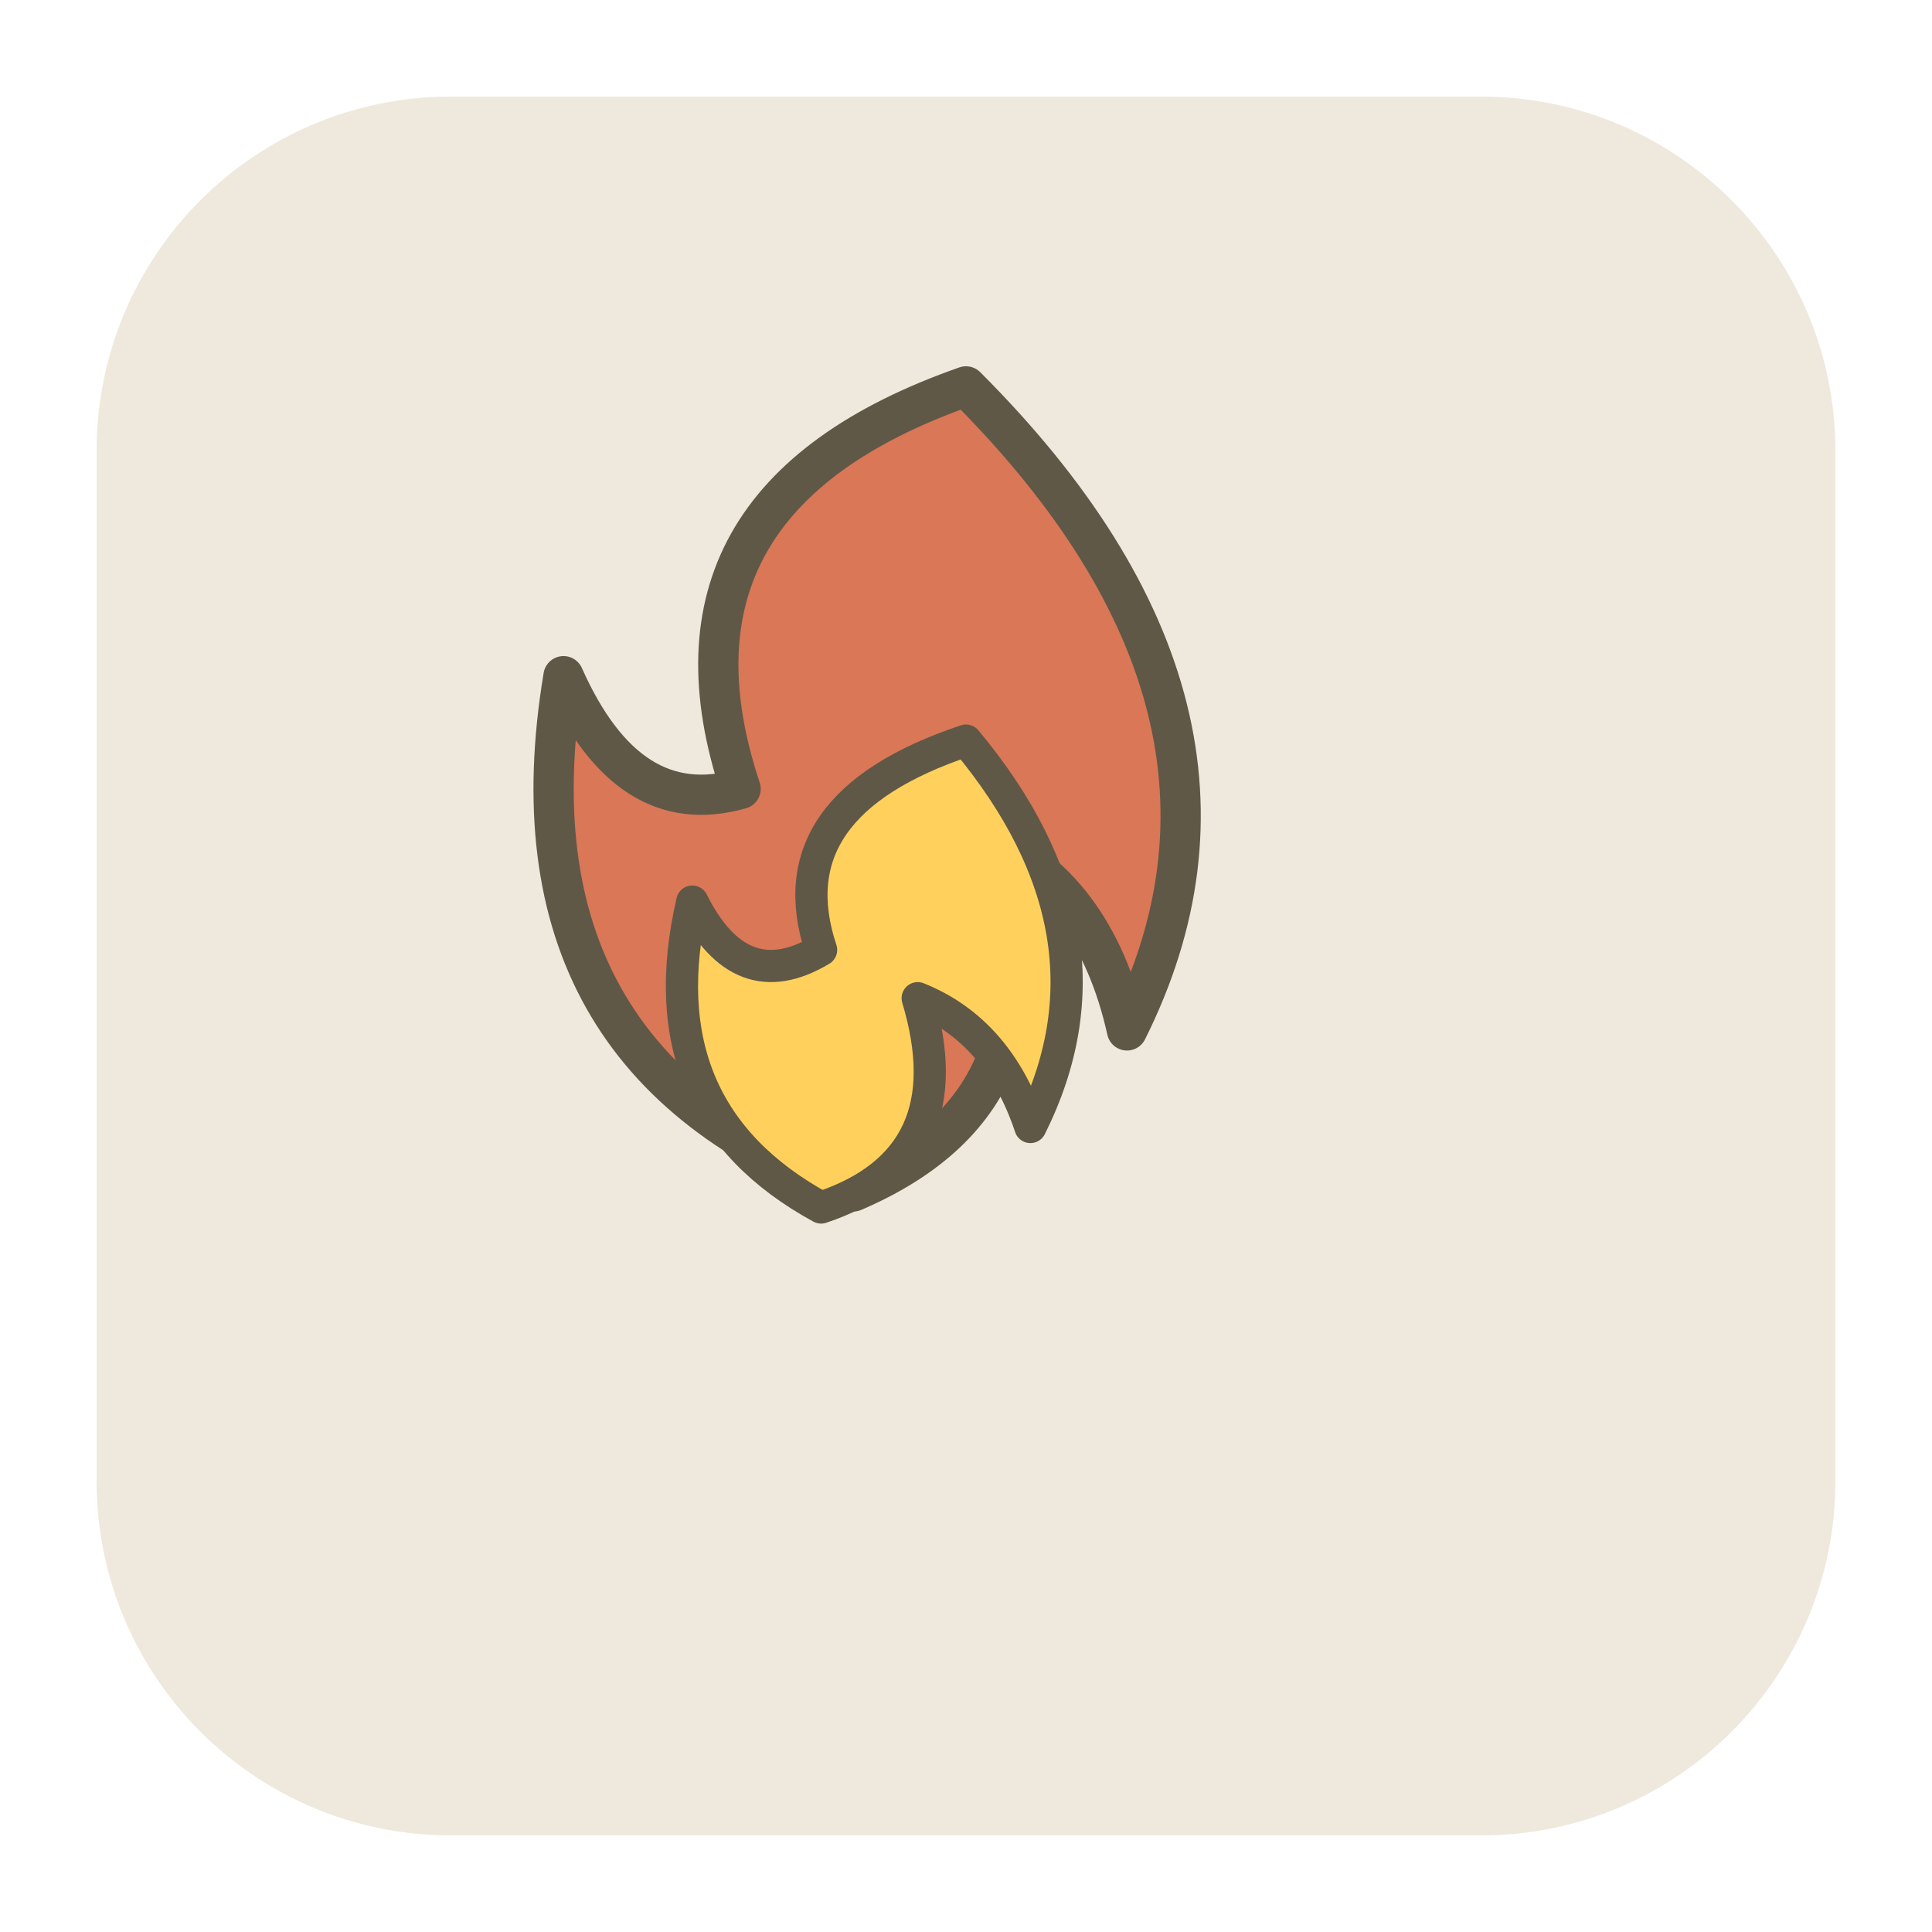
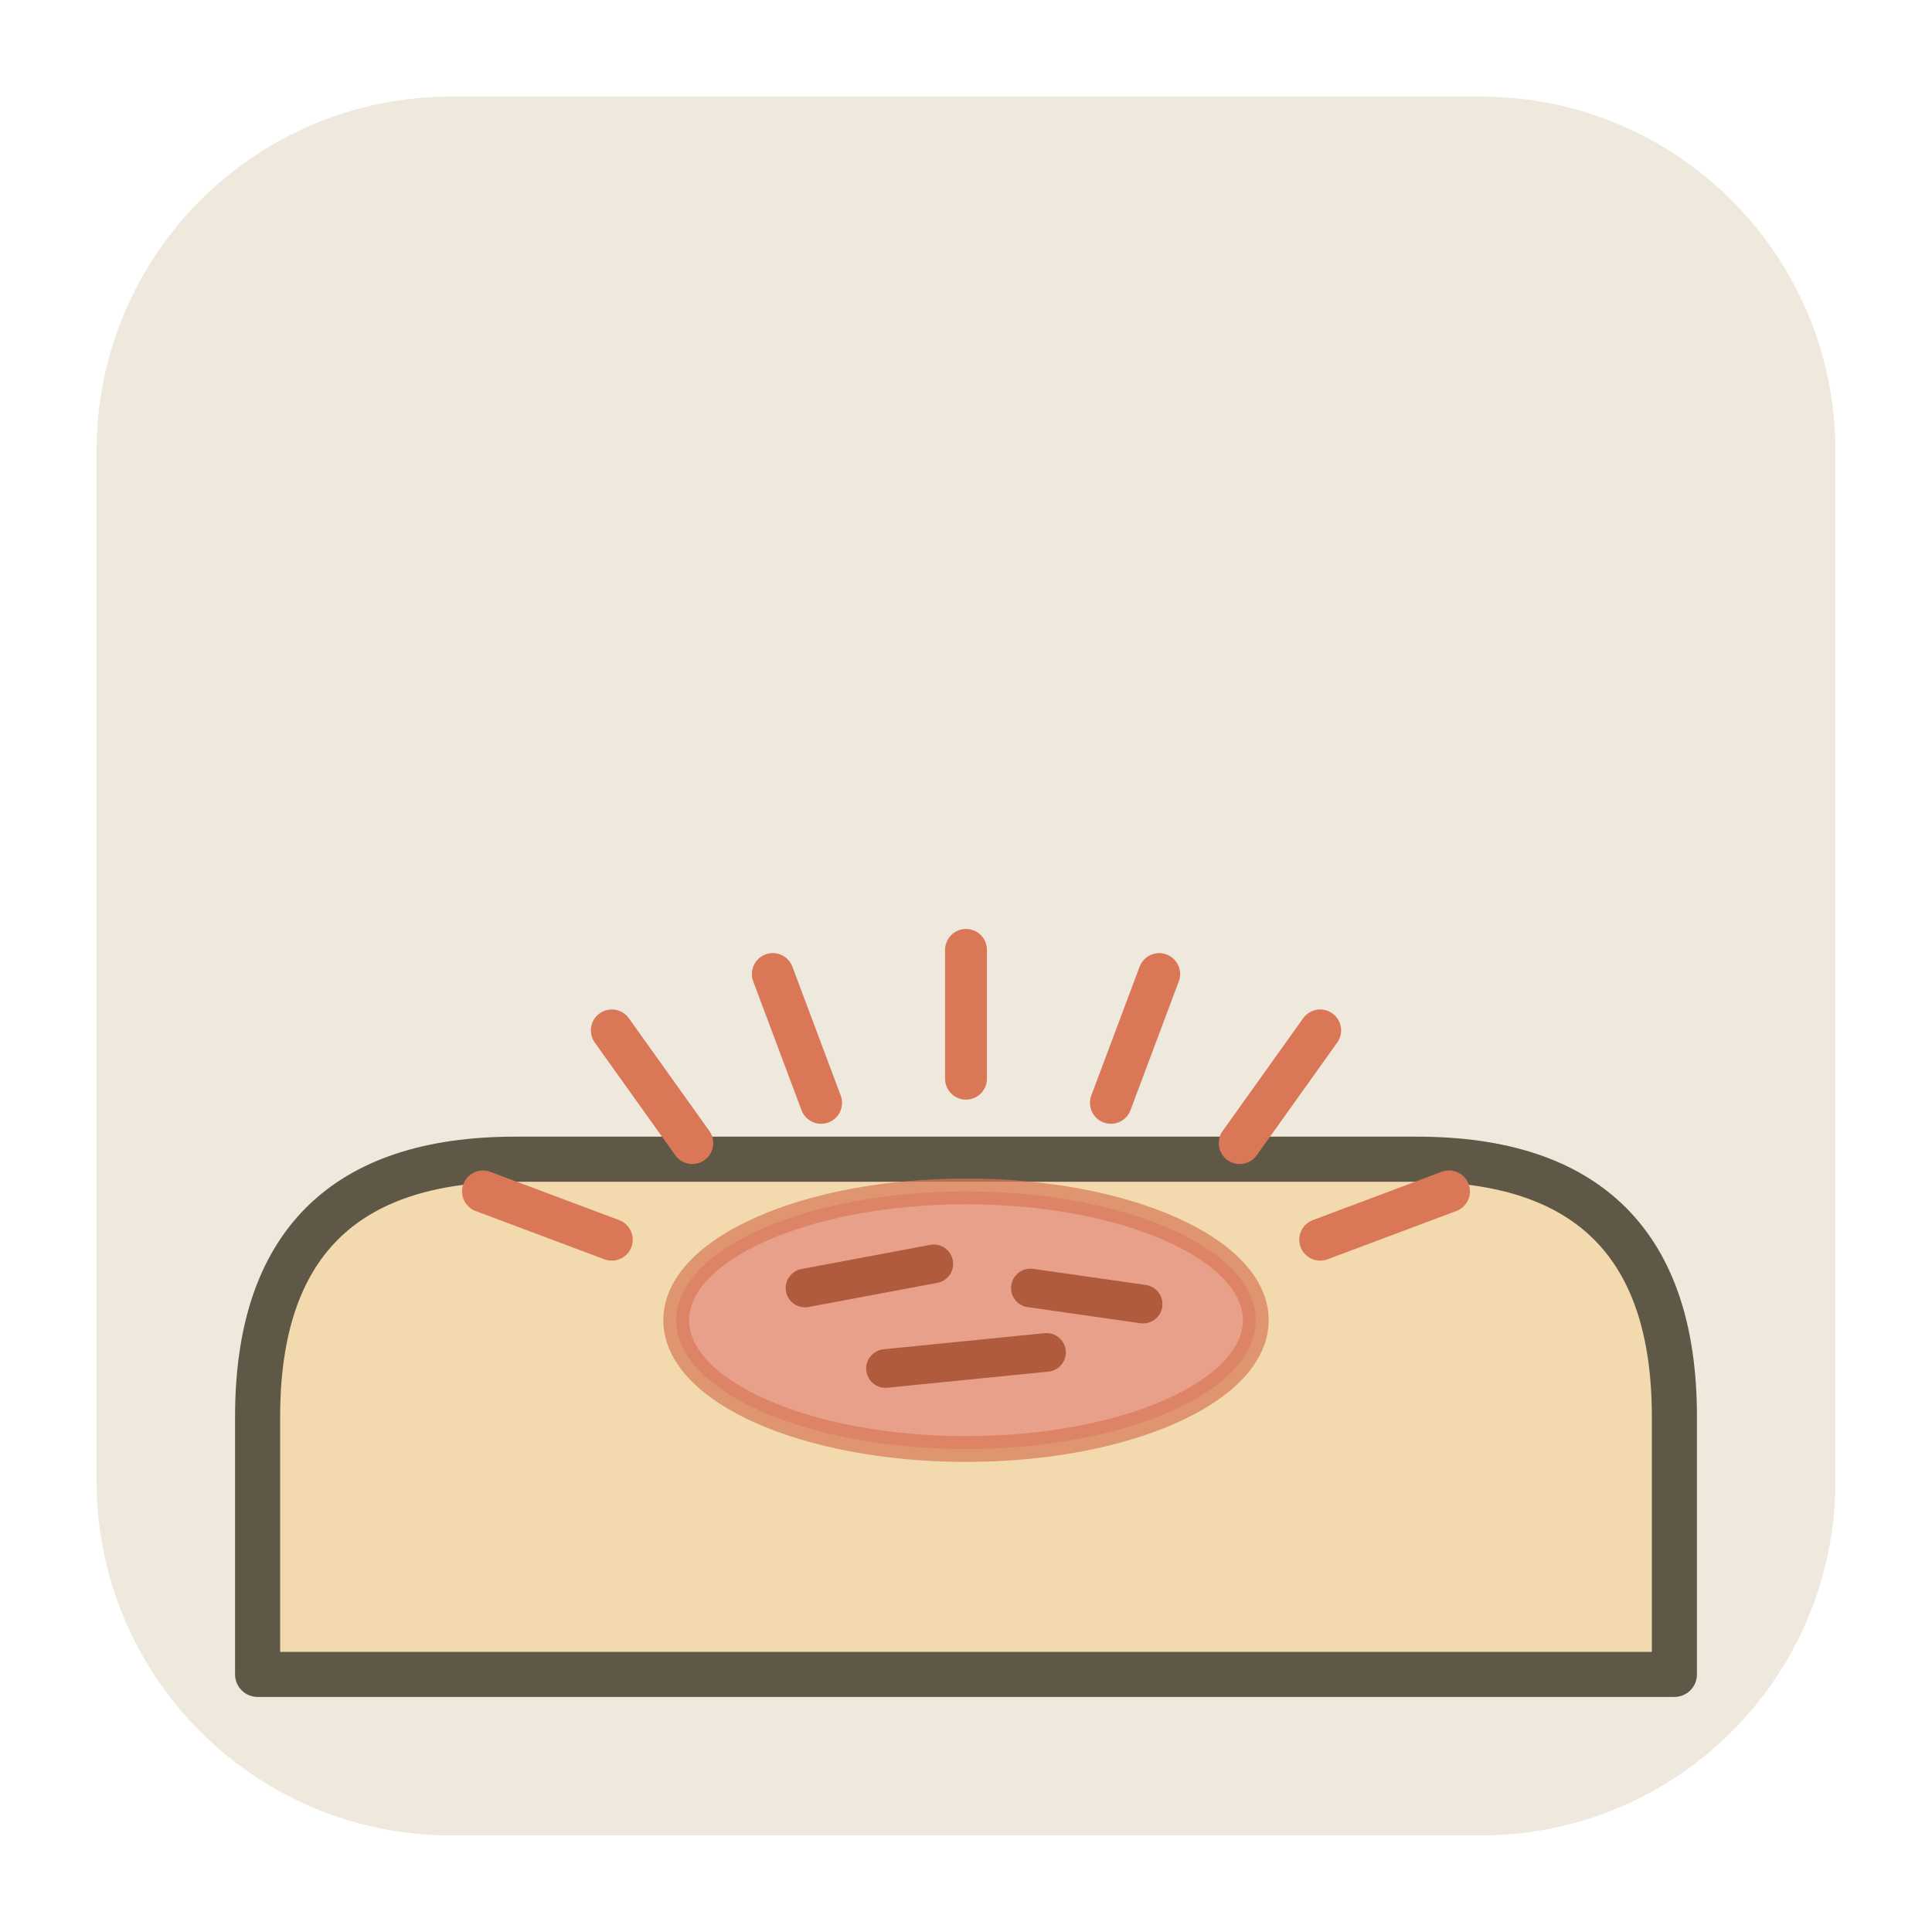
<svg xmlns="http://www.w3.org/2000/svg" viewBox="0 0 120 120" role="img" aria-label="ヒリヒリ">
  <rect x="6" y="6" width="108" height="108" rx="22" fill="#efe9dd" />
-   <path d="M60 24 q20 20 10 40 q-2 -9 -9 -12 q6 16 -8 22 q-22 -8 -18 -32 q4 9 11 7 q-6 -18 14 -25 z" fill="#d97757" stroke="#5f5847" stroke-width="2.5" stroke-linejoin="round" />
-   <path d="M60 46 q10 12 4 24 q-2 -6 -7 -8 q3 10 -6 13 q-11 -6 -8 -19 q3 6 8 3 q-3 -9 9 -13 z" fill="#ffd15c" stroke="#5f5847" stroke-width="2" stroke-linejoin="round" />
+   <path d="M16 88 q0 -16 16 -16 l56 0 q16 0 16 16 l0 16 l-88 0 z" fill="#f2d9ae" stroke="#5f5847" stroke-width="2.8" stroke-linejoin="round" />
+   <ellipse cx="60" cy="82" rx="18" ry="8" fill="#e8a08a" />
+   <ellipse cx="60" cy="82" rx="18" ry="8" fill="none" stroke="#d97757" stroke-width="1.6" opacity="0.7" />
+   <g fill="none" stroke="#b05a3e" stroke-width="2.4" stroke-linecap="round">
+     <path d="M50 80 l8 -1.5" />
+     <path d="M55 85 l10 -1" />
+     <path d="M64 80 l7 1" />
+   </g>
+   <g fill="none" stroke="#d97757" stroke-width="2.6" stroke-linecap="round">
+     <line x1="60" y1="67" x2="60" y2="59" />
+     <line x1="51" y1="68.5" x2="48" y2="60.5" />
+     <line x1="69" y1="68.5" x2="72" y2="60.5" />
+     <line x1="43" y1="71" x2="38" y2="64" />
+     <line x1="77" y1="71" x2="82" y2="64" />
+     <line x1="38" y1="77" x2="30" y2="74" />
+     <line x1="82" y1="77" x2="90" y2="74" />
+   </g>
</svg>
